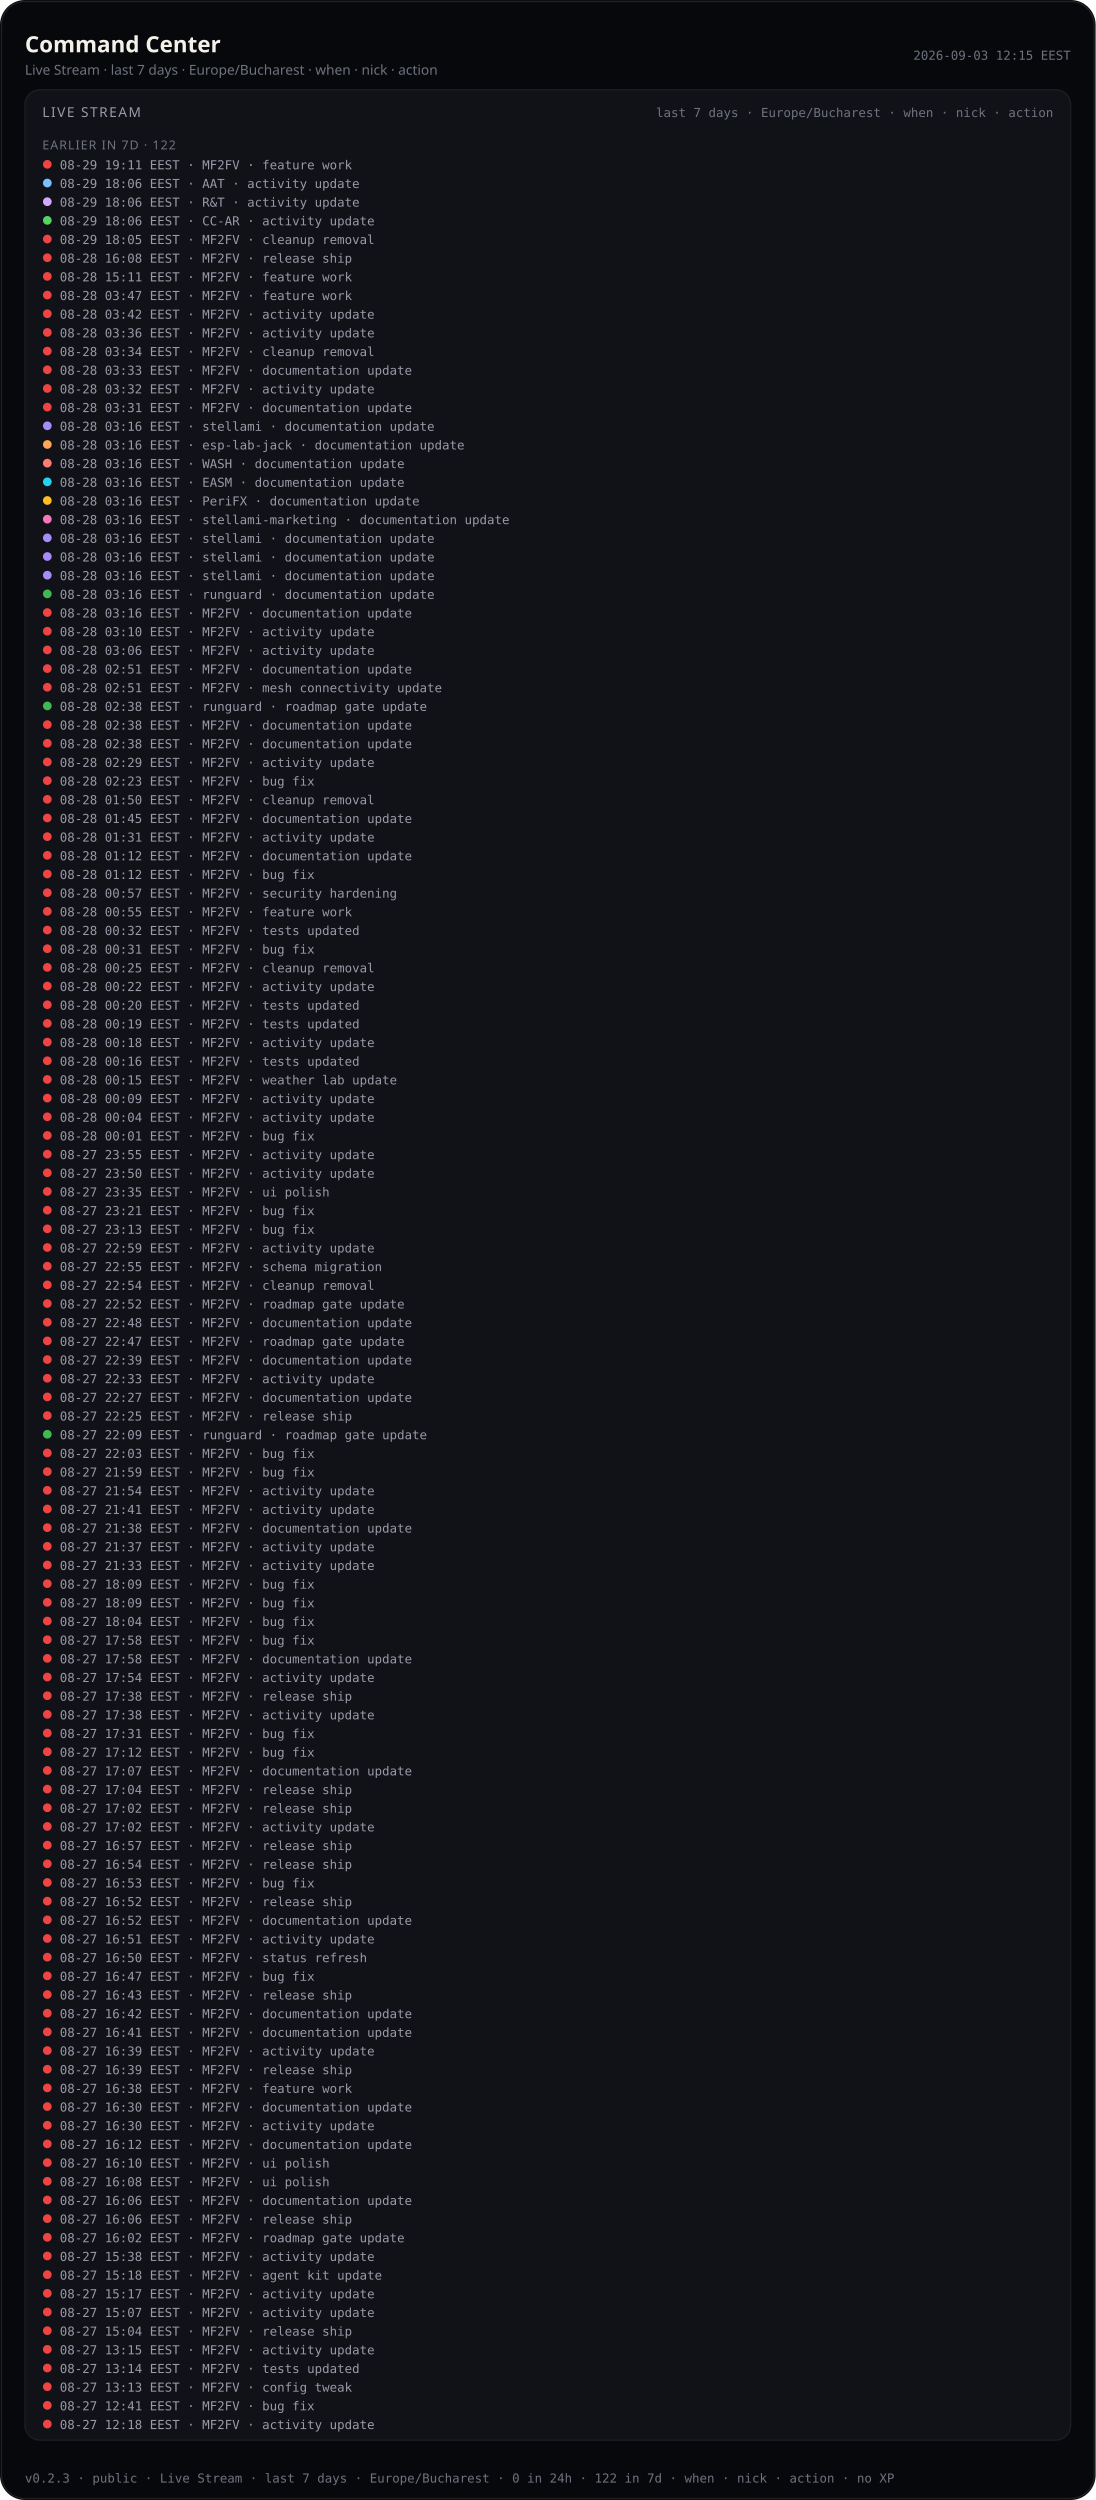
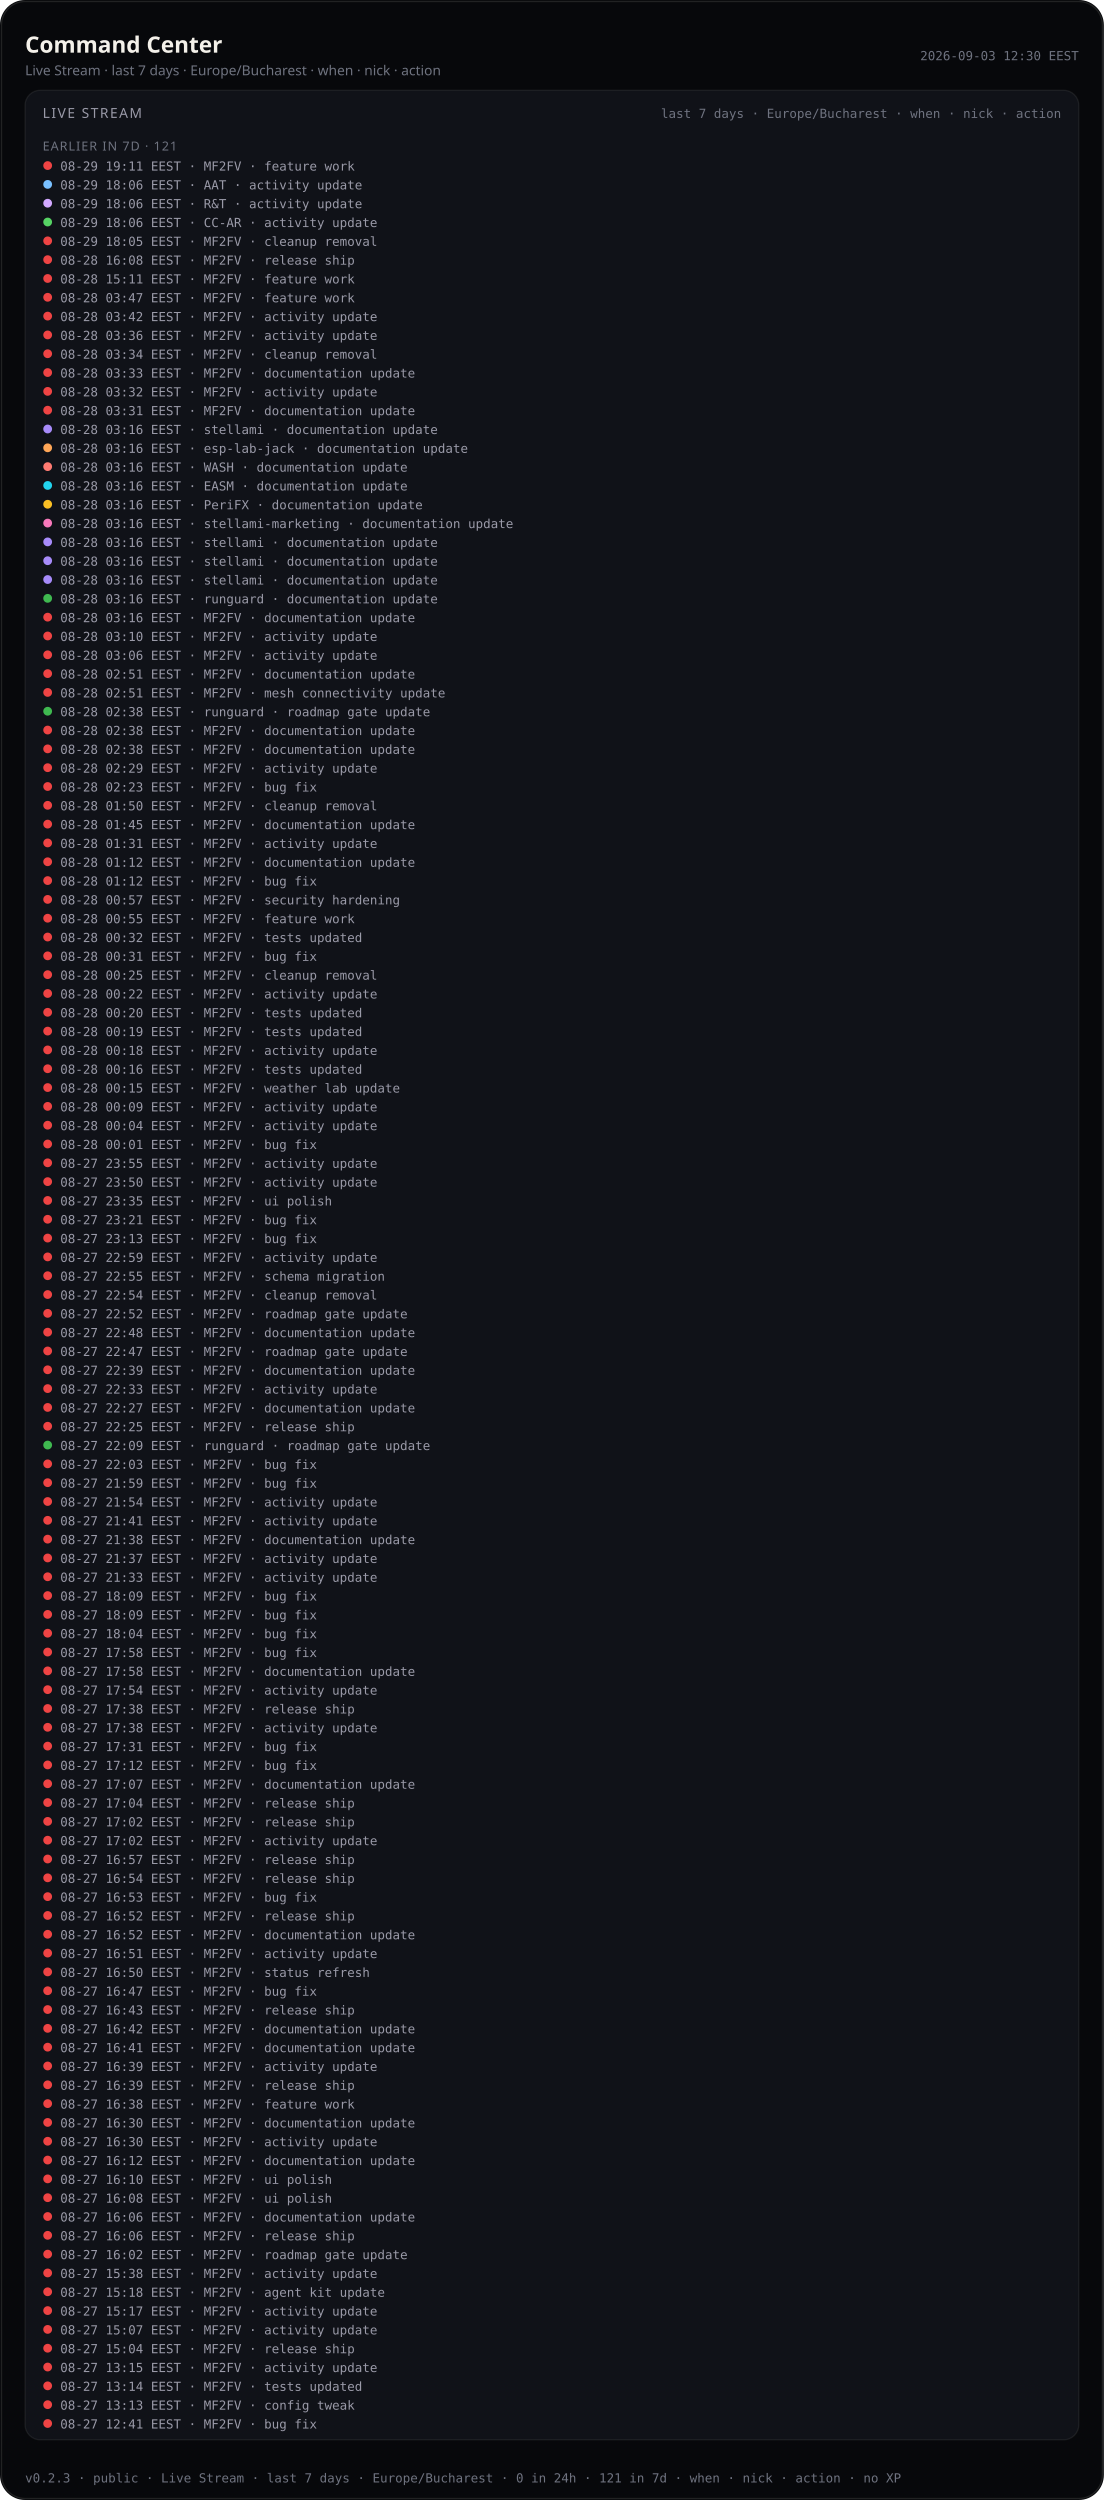
- <svg xmlns="http://www.w3.org/2000/svg" viewBox="0 0 880 2008.0" width="880" height="2008.0" role="img" aria-label="Command Center — Live Stream last 7 days (public)">
-   <rect width="880" height="2008.0" rx="20" fill="#07080b" />
-   <rect x="1.2" y="1.2" width="877.6" height="2005.6" rx="18.8" fill="none" stroke="rgba(232,228,214,0.12)" />
+ <svg xmlns="http://www.w3.org/2000/svg" viewBox="0 0 880 1993.0" width="880" height="1993.0" role="img" aria-label="Command Center — Live Stream last 7 days (public)">
+   <rect width="880" height="1993.0" rx="20" fill="#07080b" />
+   <rect x="1.2" y="1.2" width="877.6" height="1990.6" rx="18.8" fill="none" stroke="rgba(232,228,214,0.12)" />
  <text x="20" y="42" fill="#f4f1ea" font-size="18" font-family="ui-sans-serif, system-ui, sans-serif" font-weight="600">Command Center</text>
  <text x="20" y="60" fill="#6f7380" font-size="11" font-family="ui-sans-serif, system-ui, sans-serif">Live Stream · last 7 days · Europe/Bucharest · when · nick · action</text>
-   <text x="860" y="48" fill="#6f7380" font-size="10" text-anchor="end" font-family="ui-monospace, SFMono-Regular, monospace">2026-09-03 12:15 EEST</text>
-   <rect x="20" y="72" width="840" height="1888.0" rx="12" fill="#101218" stroke="rgba(232,228,214,0.08)" />
+   <text x="860" y="48" fill="#6f7380" font-size="10" text-anchor="end" font-family="ui-monospace, SFMono-Regular, monospace">2026-09-03 12:30 EEST</text>
+   <rect x="20" y="72" width="840" height="1873.0" rx="12" fill="#101218" stroke="rgba(232,228,214,0.08)" />
  <text x="34" y="94" fill="#9a9aa8" font-size="11" font-family="ui-sans-serif, system-ui, sans-serif" letter-spacing="1.2">LIVE STREAM</text>
  <text x="846" y="94" fill="#6f7380" font-size="10" text-anchor="end" font-family="ui-monospace, SFMono-Regular, monospace">last 7 days · Europe/Bucharest · when · nick · action</text>
  <defs>
    <clipPath id="live-stream-clip-pub">
-       <rect x="20" y="72" width="840" height="1888.0" />
+       <rect x="20" y="72" width="840" height="1873.0" />
    </clipPath>
  </defs>
  <g clip-path="url(#live-stream-clip-pub)">
-     <text x="34" y="120" fill="#6f7380" font-size="10" font-family="ui-sans-serif, system-ui, sans-serif" letter-spacing="0.8">EARLIER IN 7D · 122</text>
+     <text x="34" y="120" fill="#6f7380" font-size="10" font-family="ui-sans-serif, system-ui, sans-serif" letter-spacing="0.8">EARLIER IN 7D · 121</text>
    <circle cx="38" cy="132.0" r="3.5" fill="#ef4444" />
    <text x="48" y="136.0" fill="#9a9aa8" font-size="10" font-family="ui-monospace, SFMono-Regular, monospace">08-29 19:11 EEST · MF2FV · feature work</text>
    <circle cx="38" cy="147.0" r="3.5" fill="#79c0ff" />
    <text x="48" y="151.0" fill="#9a9aa8" font-size="10" font-family="ui-monospace, SFMono-Regular, monospace">08-29 18:06 EEST · AAT · activity update</text>
    <circle cx="38" cy="162.0" r="3.5" fill="#d2a8ff" />
    <text x="48" y="166.0" fill="#9a9aa8" font-size="10" font-family="ui-monospace, SFMono-Regular, monospace">08-29 18:06 EEST · R&amp;T · activity update</text>
    <circle cx="38" cy="177.0" r="3.5" fill="#56d364" />
    <text x="48" y="181.0" fill="#9a9aa8" font-size="10" font-family="ui-monospace, SFMono-Regular, monospace">08-29 18:06 EEST · CC-AR · activity update</text>
    <circle cx="38" cy="192.0" r="3.5" fill="#ef4444" />
    <text x="48" y="196.0" fill="#9a9aa8" font-size="10" font-family="ui-monospace, SFMono-Regular, monospace">08-29 18:05 EEST · MF2FV · cleanup removal</text>
    <circle cx="38" cy="207.0" r="3.5" fill="#ef4444" />
    <text x="48" y="211.0" fill="#9a9aa8" font-size="10" font-family="ui-monospace, SFMono-Regular, monospace">08-28 16:08 EEST · MF2FV · release ship</text>
    <circle cx="38" cy="222.0" r="3.5" fill="#ef4444" />
    <text x="48" y="226.0" fill="#9a9aa8" font-size="10" font-family="ui-monospace, SFMono-Regular, monospace">08-28 15:11 EEST · MF2FV · feature work</text>
    <circle cx="38" cy="237.0" r="3.5" fill="#ef4444" />
    <text x="48" y="241.0" fill="#9a9aa8" font-size="10" font-family="ui-monospace, SFMono-Regular, monospace">08-28 03:47 EEST · MF2FV · feature work</text>
    <circle cx="38" cy="252.0" r="3.5" fill="#ef4444" />
    <text x="48" y="256.0" fill="#9a9aa8" font-size="10" font-family="ui-monospace, SFMono-Regular, monospace">08-28 03:42 EEST · MF2FV · activity update</text>
    <circle cx="38" cy="267.0" r="3.5" fill="#ef4444" />
    <text x="48" y="271.0" fill="#9a9aa8" font-size="10" font-family="ui-monospace, SFMono-Regular, monospace">08-28 03:36 EEST · MF2FV · activity update</text>
    <circle cx="38" cy="282.0" r="3.5" fill="#ef4444" />
    <text x="48" y="286.0" fill="#9a9aa8" font-size="10" font-family="ui-monospace, SFMono-Regular, monospace">08-28 03:34 EEST · MF2FV · cleanup removal</text>
    <circle cx="38" cy="297.0" r="3.5" fill="#ef4444" />
    <text x="48" y="301.0" fill="#9a9aa8" font-size="10" font-family="ui-monospace, SFMono-Regular, monospace">08-28 03:33 EEST · MF2FV · documentation update</text>
    <circle cx="38" cy="312.0" r="3.5" fill="#ef4444" />
    <text x="48" y="316.0" fill="#9a9aa8" font-size="10" font-family="ui-monospace, SFMono-Regular, monospace">08-28 03:32 EEST · MF2FV · activity update</text>
    <circle cx="38" cy="327.0" r="3.5" fill="#ef4444" />
    <text x="48" y="331.0" fill="#9a9aa8" font-size="10" font-family="ui-monospace, SFMono-Regular, monospace">08-28 03:31 EEST · MF2FV · documentation update</text>
    <circle cx="38" cy="342.0" r="3.5" fill="#a78bfa" />
    <text x="48" y="346.0" fill="#9a9aa8" font-size="10" font-family="ui-monospace, SFMono-Regular, monospace">08-28 03:16 EEST · stellami · documentation update</text>
    <circle cx="38" cy="357.0" r="3.5" fill="#ffa657" />
    <text x="48" y="361.0" fill="#9a9aa8" font-size="10" font-family="ui-monospace, SFMono-Regular, monospace">08-28 03:16 EEST · esp-lab-jack · documentation update</text>
    <circle cx="38" cy="372.0" r="3.5" fill="#ff7b72" />
    <text x="48" y="376.0" fill="#9a9aa8" font-size="10" font-family="ui-monospace, SFMono-Regular, monospace">08-28 03:16 EEST · WASH · documentation update</text>
    <circle cx="38" cy="387.0" r="3.5" fill="#22d3ee" />
    <text x="48" y="391.0" fill="#9a9aa8" font-size="10" font-family="ui-monospace, SFMono-Regular, monospace">08-28 03:16 EEST · EASM · documentation update</text>
    <circle cx="38" cy="402.0" r="3.5" fill="#fbbf24" />
    <text x="48" y="406.0" fill="#9a9aa8" font-size="10" font-family="ui-monospace, SFMono-Regular, monospace">08-28 03:16 EEST · PeriFX · documentation update</text>
    <circle cx="38" cy="417.0" r="3.5" fill="#f778ba" />
    <text x="48" y="421.0" fill="#9a9aa8" font-size="10" font-family="ui-monospace, SFMono-Regular, monospace">08-28 03:16 EEST · stellami-marketing · documentation update</text>
    <circle cx="38" cy="432.0" r="3.5" fill="#a78bfa" />
    <text x="48" y="436.0" fill="#9a9aa8" font-size="10" font-family="ui-monospace, SFMono-Regular, monospace">08-28 03:16 EEST · stellami · documentation update</text>
    <circle cx="38" cy="447.0" r="3.5" fill="#a78bfa" />
    <text x="48" y="451.0" fill="#9a9aa8" font-size="10" font-family="ui-monospace, SFMono-Regular, monospace">08-28 03:16 EEST · stellami · documentation update</text>
    <circle cx="38" cy="462.0" r="3.5" fill="#a78bfa" />
    <text x="48" y="466.0" fill="#9a9aa8" font-size="10" font-family="ui-monospace, SFMono-Regular, monospace">08-28 03:16 EEST · stellami · documentation update</text>
    <circle cx="38" cy="477.0" r="3.5" fill="#3fb950" />
    <text x="48" y="481.0" fill="#9a9aa8" font-size="10" font-family="ui-monospace, SFMono-Regular, monospace">08-28 03:16 EEST · runguard · documentation update</text>
    <circle cx="38" cy="492.0" r="3.5" fill="#ef4444" />
    <text x="48" y="496.0" fill="#9a9aa8" font-size="10" font-family="ui-monospace, SFMono-Regular, monospace">08-28 03:16 EEST · MF2FV · documentation update</text>
    <circle cx="38" cy="507.0" r="3.5" fill="#ef4444" />
    <text x="48" y="511.0" fill="#9a9aa8" font-size="10" font-family="ui-monospace, SFMono-Regular, monospace">08-28 03:10 EEST · MF2FV · activity update</text>
    <circle cx="38" cy="522.0" r="3.5" fill="#ef4444" />
    <text x="48" y="526.0" fill="#9a9aa8" font-size="10" font-family="ui-monospace, SFMono-Regular, monospace">08-28 03:06 EEST · MF2FV · activity update</text>
    <circle cx="38" cy="537.0" r="3.5" fill="#ef4444" />
    <text x="48" y="541.0" fill="#9a9aa8" font-size="10" font-family="ui-monospace, SFMono-Regular, monospace">08-28 02:51 EEST · MF2FV · documentation update</text>
    <circle cx="38" cy="552.0" r="3.5" fill="#ef4444" />
    <text x="48" y="556.0" fill="#9a9aa8" font-size="10" font-family="ui-monospace, SFMono-Regular, monospace">08-28 02:51 EEST · MF2FV · mesh connectivity update</text>
    <circle cx="38" cy="567.0" r="3.5" fill="#3fb950" />
    <text x="48" y="571.0" fill="#9a9aa8" font-size="10" font-family="ui-monospace, SFMono-Regular, monospace">08-28 02:38 EEST · runguard · roadmap gate update</text>
    <circle cx="38" cy="582.0" r="3.5" fill="#ef4444" />
    <text x="48" y="586.0" fill="#9a9aa8" font-size="10" font-family="ui-monospace, SFMono-Regular, monospace">08-28 02:38 EEST · MF2FV · documentation update</text>
    <circle cx="38" cy="597.0" r="3.5" fill="#ef4444" />
    <text x="48" y="601.0" fill="#9a9aa8" font-size="10" font-family="ui-monospace, SFMono-Regular, monospace">08-28 02:38 EEST · MF2FV · documentation update</text>
    <circle cx="38" cy="612.0" r="3.5" fill="#ef4444" />
    <text x="48" y="616.0" fill="#9a9aa8" font-size="10" font-family="ui-monospace, SFMono-Regular, monospace">08-28 02:29 EEST · MF2FV · activity update</text>
    <circle cx="38" cy="627.0" r="3.5" fill="#ef4444" />
    <text x="48" y="631.0" fill="#9a9aa8" font-size="10" font-family="ui-monospace, SFMono-Regular, monospace">08-28 02:23 EEST · MF2FV · bug fix</text>
    <circle cx="38" cy="642.0" r="3.5" fill="#ef4444" />
    <text x="48" y="646.0" fill="#9a9aa8" font-size="10" font-family="ui-monospace, SFMono-Regular, monospace">08-28 01:50 EEST · MF2FV · cleanup removal</text>
    <circle cx="38" cy="657.0" r="3.5" fill="#ef4444" />
    <text x="48" y="661.0" fill="#9a9aa8" font-size="10" font-family="ui-monospace, SFMono-Regular, monospace">08-28 01:45 EEST · MF2FV · documentation update</text>
    <circle cx="38" cy="672.0" r="3.5" fill="#ef4444" />
    <text x="48" y="676.0" fill="#9a9aa8" font-size="10" font-family="ui-monospace, SFMono-Regular, monospace">08-28 01:31 EEST · MF2FV · activity update</text>
    <circle cx="38" cy="687.0" r="3.5" fill="#ef4444" />
    <text x="48" y="691.0" fill="#9a9aa8" font-size="10" font-family="ui-monospace, SFMono-Regular, monospace">08-28 01:12 EEST · MF2FV · documentation update</text>
    <circle cx="38" cy="702.0" r="3.5" fill="#ef4444" />
    <text x="48" y="706.0" fill="#9a9aa8" font-size="10" font-family="ui-monospace, SFMono-Regular, monospace">08-28 01:12 EEST · MF2FV · bug fix</text>
    <circle cx="38" cy="717.0" r="3.5" fill="#ef4444" />
    <text x="48" y="721.0" fill="#9a9aa8" font-size="10" font-family="ui-monospace, SFMono-Regular, monospace">08-28 00:57 EEST · MF2FV · security hardening</text>
    <circle cx="38" cy="732.0" r="3.5" fill="#ef4444" />
    <text x="48" y="736.0" fill="#9a9aa8" font-size="10" font-family="ui-monospace, SFMono-Regular, monospace">08-28 00:55 EEST · MF2FV · feature work</text>
    <circle cx="38" cy="747.0" r="3.5" fill="#ef4444" />
    <text x="48" y="751.0" fill="#9a9aa8" font-size="10" font-family="ui-monospace, SFMono-Regular, monospace">08-28 00:32 EEST · MF2FV · tests updated</text>
    <circle cx="38" cy="762.0" r="3.5" fill="#ef4444" />
    <text x="48" y="766.0" fill="#9a9aa8" font-size="10" font-family="ui-monospace, SFMono-Regular, monospace">08-28 00:31 EEST · MF2FV · bug fix</text>
    <circle cx="38" cy="777.0" r="3.5" fill="#ef4444" />
    <text x="48" y="781.0" fill="#9a9aa8" font-size="10" font-family="ui-monospace, SFMono-Regular, monospace">08-28 00:25 EEST · MF2FV · cleanup removal</text>
    <circle cx="38" cy="792.0" r="3.5" fill="#ef4444" />
    <text x="48" y="796.0" fill="#9a9aa8" font-size="10" font-family="ui-monospace, SFMono-Regular, monospace">08-28 00:22 EEST · MF2FV · activity update</text>
    <circle cx="38" cy="807.0" r="3.5" fill="#ef4444" />
    <text x="48" y="811.0" fill="#9a9aa8" font-size="10" font-family="ui-monospace, SFMono-Regular, monospace">08-28 00:20 EEST · MF2FV · tests updated</text>
    <circle cx="38" cy="822.0" r="3.5" fill="#ef4444" />
    <text x="48" y="826.0" fill="#9a9aa8" font-size="10" font-family="ui-monospace, SFMono-Regular, monospace">08-28 00:19 EEST · MF2FV · tests updated</text>
    <circle cx="38" cy="837.0" r="3.5" fill="#ef4444" />
    <text x="48" y="841.0" fill="#9a9aa8" font-size="10" font-family="ui-monospace, SFMono-Regular, monospace">08-28 00:18 EEST · MF2FV · activity update</text>
    <circle cx="38" cy="852.0" r="3.5" fill="#ef4444" />
    <text x="48" y="856.0" fill="#9a9aa8" font-size="10" font-family="ui-monospace, SFMono-Regular, monospace">08-28 00:16 EEST · MF2FV · tests updated</text>
    <circle cx="38" cy="867.0" r="3.5" fill="#ef4444" />
    <text x="48" y="871.0" fill="#9a9aa8" font-size="10" font-family="ui-monospace, SFMono-Regular, monospace">08-28 00:15 EEST · MF2FV · weather lab update</text>
    <circle cx="38" cy="882.0" r="3.5" fill="#ef4444" />
    <text x="48" y="886.0" fill="#9a9aa8" font-size="10" font-family="ui-monospace, SFMono-Regular, monospace">08-28 00:09 EEST · MF2FV · activity update</text>
    <circle cx="38" cy="897.0" r="3.5" fill="#ef4444" />
    <text x="48" y="901.0" fill="#9a9aa8" font-size="10" font-family="ui-monospace, SFMono-Regular, monospace">08-28 00:04 EEST · MF2FV · activity update</text>
    <circle cx="38" cy="912.0" r="3.5" fill="#ef4444" />
    <text x="48" y="916.0" fill="#9a9aa8" font-size="10" font-family="ui-monospace, SFMono-Regular, monospace">08-28 00:01 EEST · MF2FV · bug fix</text>
    <circle cx="38" cy="927.0" r="3.5" fill="#ef4444" />
    <text x="48" y="931.0" fill="#9a9aa8" font-size="10" font-family="ui-monospace, SFMono-Regular, monospace">08-27 23:55 EEST · MF2FV · activity update</text>
    <circle cx="38" cy="942.0" r="3.5" fill="#ef4444" />
    <text x="48" y="946.0" fill="#9a9aa8" font-size="10" font-family="ui-monospace, SFMono-Regular, monospace">08-27 23:50 EEST · MF2FV · activity update</text>
    <circle cx="38" cy="957.0" r="3.5" fill="#ef4444" />
    <text x="48" y="961.0" fill="#9a9aa8" font-size="10" font-family="ui-monospace, SFMono-Regular, monospace">08-27 23:35 EEST · MF2FV · ui polish</text>
    <circle cx="38" cy="972.0" r="3.5" fill="#ef4444" />
    <text x="48" y="976.0" fill="#9a9aa8" font-size="10" font-family="ui-monospace, SFMono-Regular, monospace">08-27 23:21 EEST · MF2FV · bug fix</text>
    <circle cx="38" cy="987.0" r="3.5" fill="#ef4444" />
    <text x="48" y="991.0" fill="#9a9aa8" font-size="10" font-family="ui-monospace, SFMono-Regular, monospace">08-27 23:13 EEST · MF2FV · bug fix</text>
    <circle cx="38" cy="1002.0" r="3.5" fill="#ef4444" />
    <text x="48" y="1006.0" fill="#9a9aa8" font-size="10" font-family="ui-monospace, SFMono-Regular, monospace">08-27 22:59 EEST · MF2FV · activity update</text>
    <circle cx="38" cy="1017.0" r="3.5" fill="#ef4444" />
    <text x="48" y="1021.0" fill="#9a9aa8" font-size="10" font-family="ui-monospace, SFMono-Regular, monospace">08-27 22:55 EEST · MF2FV · schema migration</text>
    <circle cx="38" cy="1032.0" r="3.5" fill="#ef4444" />
    <text x="48" y="1036.0" fill="#9a9aa8" font-size="10" font-family="ui-monospace, SFMono-Regular, monospace">08-27 22:54 EEST · MF2FV · cleanup removal</text>
    <circle cx="38" cy="1047.0" r="3.5" fill="#ef4444" />
    <text x="48" y="1051.0" fill="#9a9aa8" font-size="10" font-family="ui-monospace, SFMono-Regular, monospace">08-27 22:52 EEST · MF2FV · roadmap gate update</text>
    <circle cx="38" cy="1062.0" r="3.5" fill="#ef4444" />
    <text x="48" y="1066.0" fill="#9a9aa8" font-size="10" font-family="ui-monospace, SFMono-Regular, monospace">08-27 22:48 EEST · MF2FV · documentation update</text>
    <circle cx="38" cy="1077.0" r="3.5" fill="#ef4444" />
    <text x="48" y="1081.0" fill="#9a9aa8" font-size="10" font-family="ui-monospace, SFMono-Regular, monospace">08-27 22:47 EEST · MF2FV · roadmap gate update</text>
    <circle cx="38" cy="1092.0" r="3.5" fill="#ef4444" />
    <text x="48" y="1096.0" fill="#9a9aa8" font-size="10" font-family="ui-monospace, SFMono-Regular, monospace">08-27 22:39 EEST · MF2FV · documentation update</text>
    <circle cx="38" cy="1107.0" r="3.5" fill="#ef4444" />
    <text x="48" y="1111.0" fill="#9a9aa8" font-size="10" font-family="ui-monospace, SFMono-Regular, monospace">08-27 22:33 EEST · MF2FV · activity update</text>
    <circle cx="38" cy="1122.0" r="3.5" fill="#ef4444" />
    <text x="48" y="1126.0" fill="#9a9aa8" font-size="10" font-family="ui-monospace, SFMono-Regular, monospace">08-27 22:27 EEST · MF2FV · documentation update</text>
    <circle cx="38" cy="1137.0" r="3.5" fill="#ef4444" />
    <text x="48" y="1141.0" fill="#9a9aa8" font-size="10" font-family="ui-monospace, SFMono-Regular, monospace">08-27 22:25 EEST · MF2FV · release ship</text>
    <circle cx="38" cy="1152.0" r="3.5" fill="#3fb950" />
    <text x="48" y="1156.0" fill="#9a9aa8" font-size="10" font-family="ui-monospace, SFMono-Regular, monospace">08-27 22:09 EEST · runguard · roadmap gate update</text>
    <circle cx="38" cy="1167.0" r="3.5" fill="#ef4444" />
    <text x="48" y="1171.0" fill="#9a9aa8" font-size="10" font-family="ui-monospace, SFMono-Regular, monospace">08-27 22:03 EEST · MF2FV · bug fix</text>
    <circle cx="38" cy="1182.0" r="3.5" fill="#ef4444" />
    <text x="48" y="1186.0" fill="#9a9aa8" font-size="10" font-family="ui-monospace, SFMono-Regular, monospace">08-27 21:59 EEST · MF2FV · bug fix</text>
    <circle cx="38" cy="1197.0" r="3.5" fill="#ef4444" />
    <text x="48" y="1201.0" fill="#9a9aa8" font-size="10" font-family="ui-monospace, SFMono-Regular, monospace">08-27 21:54 EEST · MF2FV · activity update</text>
    <circle cx="38" cy="1212.0" r="3.5" fill="#ef4444" />
    <text x="48" y="1216.0" fill="#9a9aa8" font-size="10" font-family="ui-monospace, SFMono-Regular, monospace">08-27 21:41 EEST · MF2FV · activity update</text>
    <circle cx="38" cy="1227.0" r="3.5" fill="#ef4444" />
    <text x="48" y="1231.0" fill="#9a9aa8" font-size="10" font-family="ui-monospace, SFMono-Regular, monospace">08-27 21:38 EEST · MF2FV · documentation update</text>
    <circle cx="38" cy="1242.0" r="3.5" fill="#ef4444" />
    <text x="48" y="1246.0" fill="#9a9aa8" font-size="10" font-family="ui-monospace, SFMono-Regular, monospace">08-27 21:37 EEST · MF2FV · activity update</text>
    <circle cx="38" cy="1257.0" r="3.5" fill="#ef4444" />
    <text x="48" y="1261.0" fill="#9a9aa8" font-size="10" font-family="ui-monospace, SFMono-Regular, monospace">08-27 21:33 EEST · MF2FV · activity update</text>
    <circle cx="38" cy="1272.0" r="3.5" fill="#ef4444" />
    <text x="48" y="1276.0" fill="#9a9aa8" font-size="10" font-family="ui-monospace, SFMono-Regular, monospace">08-27 18:09 EEST · MF2FV · bug fix</text>
    <circle cx="38" cy="1287.0" r="3.5" fill="#ef4444" />
    <text x="48" y="1291.0" fill="#9a9aa8" font-size="10" font-family="ui-monospace, SFMono-Regular, monospace">08-27 18:09 EEST · MF2FV · bug fix</text>
    <circle cx="38" cy="1302.0" r="3.5" fill="#ef4444" />
    <text x="48" y="1306.0" fill="#9a9aa8" font-size="10" font-family="ui-monospace, SFMono-Regular, monospace">08-27 18:04 EEST · MF2FV · bug fix</text>
    <circle cx="38" cy="1317.0" r="3.5" fill="#ef4444" />
    <text x="48" y="1321.0" fill="#9a9aa8" font-size="10" font-family="ui-monospace, SFMono-Regular, monospace">08-27 17:58 EEST · MF2FV · bug fix</text>
    <circle cx="38" cy="1332.0" r="3.5" fill="#ef4444" />
    <text x="48" y="1336.0" fill="#9a9aa8" font-size="10" font-family="ui-monospace, SFMono-Regular, monospace">08-27 17:58 EEST · MF2FV · documentation update</text>
    <circle cx="38" cy="1347.0" r="3.5" fill="#ef4444" />
    <text x="48" y="1351.0" fill="#9a9aa8" font-size="10" font-family="ui-monospace, SFMono-Regular, monospace">08-27 17:54 EEST · MF2FV · activity update</text>
    <circle cx="38" cy="1362.0" r="3.5" fill="#ef4444" />
    <text x="48" y="1366.0" fill="#9a9aa8" font-size="10" font-family="ui-monospace, SFMono-Regular, monospace">08-27 17:38 EEST · MF2FV · release ship</text>
    <circle cx="38" cy="1377.0" r="3.5" fill="#ef4444" />
    <text x="48" y="1381.0" fill="#9a9aa8" font-size="10" font-family="ui-monospace, SFMono-Regular, monospace">08-27 17:38 EEST · MF2FV · activity update</text>
    <circle cx="38" cy="1392.0" r="3.5" fill="#ef4444" />
    <text x="48" y="1396.0" fill="#9a9aa8" font-size="10" font-family="ui-monospace, SFMono-Regular, monospace">08-27 17:31 EEST · MF2FV · bug fix</text>
    <circle cx="38" cy="1407.0" r="3.5" fill="#ef4444" />
    <text x="48" y="1411.0" fill="#9a9aa8" font-size="10" font-family="ui-monospace, SFMono-Regular, monospace">08-27 17:12 EEST · MF2FV · bug fix</text>
    <circle cx="38" cy="1422.0" r="3.5" fill="#ef4444" />
    <text x="48" y="1426.0" fill="#9a9aa8" font-size="10" font-family="ui-monospace, SFMono-Regular, monospace">08-27 17:07 EEST · MF2FV · documentation update</text>
    <circle cx="38" cy="1437.0" r="3.5" fill="#ef4444" />
    <text x="48" y="1441.0" fill="#9a9aa8" font-size="10" font-family="ui-monospace, SFMono-Regular, monospace">08-27 17:04 EEST · MF2FV · release ship</text>
    <circle cx="38" cy="1452.0" r="3.5" fill="#ef4444" />
    <text x="48" y="1456.0" fill="#9a9aa8" font-size="10" font-family="ui-monospace, SFMono-Regular, monospace">08-27 17:02 EEST · MF2FV · release ship</text>
    <circle cx="38" cy="1467.0" r="3.5" fill="#ef4444" />
    <text x="48" y="1471.0" fill="#9a9aa8" font-size="10" font-family="ui-monospace, SFMono-Regular, monospace">08-27 17:02 EEST · MF2FV · activity update</text>
    <circle cx="38" cy="1482.0" r="3.5" fill="#ef4444" />
    <text x="48" y="1486.0" fill="#9a9aa8" font-size="10" font-family="ui-monospace, SFMono-Regular, monospace">08-27 16:57 EEST · MF2FV · release ship</text>
    <circle cx="38" cy="1497.0" r="3.5" fill="#ef4444" />
    <text x="48" y="1501.0" fill="#9a9aa8" font-size="10" font-family="ui-monospace, SFMono-Regular, monospace">08-27 16:54 EEST · MF2FV · release ship</text>
    <circle cx="38" cy="1512.0" r="3.5" fill="#ef4444" />
    <text x="48" y="1516.0" fill="#9a9aa8" font-size="10" font-family="ui-monospace, SFMono-Regular, monospace">08-27 16:53 EEST · MF2FV · bug fix</text>
    <circle cx="38" cy="1527.0" r="3.5" fill="#ef4444" />
    <text x="48" y="1531.0" fill="#9a9aa8" font-size="10" font-family="ui-monospace, SFMono-Regular, monospace">08-27 16:52 EEST · MF2FV · release ship</text>
    <circle cx="38" cy="1542.0" r="3.5" fill="#ef4444" />
    <text x="48" y="1546.0" fill="#9a9aa8" font-size="10" font-family="ui-monospace, SFMono-Regular, monospace">08-27 16:52 EEST · MF2FV · documentation update</text>
    <circle cx="38" cy="1557.0" r="3.5" fill="#ef4444" />
    <text x="48" y="1561.0" fill="#9a9aa8" font-size="10" font-family="ui-monospace, SFMono-Regular, monospace">08-27 16:51 EEST · MF2FV · activity update</text>
    <circle cx="38" cy="1572.0" r="3.5" fill="#ef4444" />
    <text x="48" y="1576.0" fill="#9a9aa8" font-size="10" font-family="ui-monospace, SFMono-Regular, monospace">08-27 16:50 EEST · MF2FV · status refresh</text>
    <circle cx="38" cy="1587.0" r="3.5" fill="#ef4444" />
    <text x="48" y="1591.0" fill="#9a9aa8" font-size="10" font-family="ui-monospace, SFMono-Regular, monospace">08-27 16:47 EEST · MF2FV · bug fix</text>
    <circle cx="38" cy="1602.0" r="3.5" fill="#ef4444" />
    <text x="48" y="1606.0" fill="#9a9aa8" font-size="10" font-family="ui-monospace, SFMono-Regular, monospace">08-27 16:43 EEST · MF2FV · release ship</text>
    <circle cx="38" cy="1617.0" r="3.5" fill="#ef4444" />
    <text x="48" y="1621.0" fill="#9a9aa8" font-size="10" font-family="ui-monospace, SFMono-Regular, monospace">08-27 16:42 EEST · MF2FV · documentation update</text>
    <circle cx="38" cy="1632.0" r="3.5" fill="#ef4444" />
    <text x="48" y="1636.0" fill="#9a9aa8" font-size="10" font-family="ui-monospace, SFMono-Regular, monospace">08-27 16:41 EEST · MF2FV · documentation update</text>
    <circle cx="38" cy="1647.0" r="3.5" fill="#ef4444" />
    <text x="48" y="1651.0" fill="#9a9aa8" font-size="10" font-family="ui-monospace, SFMono-Regular, monospace">08-27 16:39 EEST · MF2FV · activity update</text>
    <circle cx="38" cy="1662.0" r="3.5" fill="#ef4444" />
    <text x="48" y="1666.0" fill="#9a9aa8" font-size="10" font-family="ui-monospace, SFMono-Regular, monospace">08-27 16:39 EEST · MF2FV · release ship</text>
    <circle cx="38" cy="1677.0" r="3.5" fill="#ef4444" />
    <text x="48" y="1681.0" fill="#9a9aa8" font-size="10" font-family="ui-monospace, SFMono-Regular, monospace">08-27 16:38 EEST · MF2FV · feature work</text>
    <circle cx="38" cy="1692.0" r="3.5" fill="#ef4444" />
    <text x="48" y="1696.0" fill="#9a9aa8" font-size="10" font-family="ui-monospace, SFMono-Regular, monospace">08-27 16:30 EEST · MF2FV · documentation update</text>
    <circle cx="38" cy="1707.0" r="3.5" fill="#ef4444" />
    <text x="48" y="1711.0" fill="#9a9aa8" font-size="10" font-family="ui-monospace, SFMono-Regular, monospace">08-27 16:30 EEST · MF2FV · activity update</text>
    <circle cx="38" cy="1722.0" r="3.5" fill="#ef4444" />
    <text x="48" y="1726.0" fill="#9a9aa8" font-size="10" font-family="ui-monospace, SFMono-Regular, monospace">08-27 16:12 EEST · MF2FV · documentation update</text>
    <circle cx="38" cy="1737.0" r="3.5" fill="#ef4444" />
    <text x="48" y="1741.0" fill="#9a9aa8" font-size="10" font-family="ui-monospace, SFMono-Regular, monospace">08-27 16:10 EEST · MF2FV · ui polish</text>
    <circle cx="38" cy="1752.0" r="3.5" fill="#ef4444" />
    <text x="48" y="1756.0" fill="#9a9aa8" font-size="10" font-family="ui-monospace, SFMono-Regular, monospace">08-27 16:08 EEST · MF2FV · ui polish</text>
    <circle cx="38" cy="1767.0" r="3.5" fill="#ef4444" />
    <text x="48" y="1771.0" fill="#9a9aa8" font-size="10" font-family="ui-monospace, SFMono-Regular, monospace">08-27 16:06 EEST · MF2FV · documentation update</text>
    <circle cx="38" cy="1782.0" r="3.5" fill="#ef4444" />
    <text x="48" y="1786.0" fill="#9a9aa8" font-size="10" font-family="ui-monospace, SFMono-Regular, monospace">08-27 16:06 EEST · MF2FV · release ship</text>
    <circle cx="38" cy="1797.0" r="3.5" fill="#ef4444" />
    <text x="48" y="1801.0" fill="#9a9aa8" font-size="10" font-family="ui-monospace, SFMono-Regular, monospace">08-27 16:02 EEST · MF2FV · roadmap gate update</text>
    <circle cx="38" cy="1812.0" r="3.5" fill="#ef4444" />
    <text x="48" y="1816.0" fill="#9a9aa8" font-size="10" font-family="ui-monospace, SFMono-Regular, monospace">08-27 15:38 EEST · MF2FV · activity update</text>
    <circle cx="38" cy="1827.0" r="3.5" fill="#ef4444" />
    <text x="48" y="1831.0" fill="#9a9aa8" font-size="10" font-family="ui-monospace, SFMono-Regular, monospace">08-27 15:18 EEST · MF2FV · agent kit update</text>
    <circle cx="38" cy="1842.0" r="3.5" fill="#ef4444" />
    <text x="48" y="1846.0" fill="#9a9aa8" font-size="10" font-family="ui-monospace, SFMono-Regular, monospace">08-27 15:17 EEST · MF2FV · activity update</text>
    <circle cx="38" cy="1857.0" r="3.5" fill="#ef4444" />
    <text x="48" y="1861.0" fill="#9a9aa8" font-size="10" font-family="ui-monospace, SFMono-Regular, monospace">08-27 15:07 EEST · MF2FV · activity update</text>
    <circle cx="38" cy="1872.0" r="3.5" fill="#ef4444" />
    <text x="48" y="1876.0" fill="#9a9aa8" font-size="10" font-family="ui-monospace, SFMono-Regular, monospace">08-27 15:04 EEST · MF2FV · release ship</text>
    <circle cx="38" cy="1887.0" r="3.5" fill="#ef4444" />
    <text x="48" y="1891.0" fill="#9a9aa8" font-size="10" font-family="ui-monospace, SFMono-Regular, monospace">08-27 13:15 EEST · MF2FV · activity update</text>
    <circle cx="38" cy="1902.0" r="3.5" fill="#ef4444" />
    <text x="48" y="1906.0" fill="#9a9aa8" font-size="10" font-family="ui-monospace, SFMono-Regular, monospace">08-27 13:14 EEST · MF2FV · tests updated</text>
    <circle cx="38" cy="1917.0" r="3.5" fill="#ef4444" />
    <text x="48" y="1921.0" fill="#9a9aa8" font-size="10" font-family="ui-monospace, SFMono-Regular, monospace">08-27 13:13 EEST · MF2FV · config tweak</text>
    <circle cx="38" cy="1932.0" r="3.5" fill="#ef4444" />
    <text x="48" y="1936.0" fill="#9a9aa8" font-size="10" font-family="ui-monospace, SFMono-Regular, monospace">08-27 12:41 EEST · MF2FV · bug fix</text>
-     <circle cx="38" cy="1947.0" r="3.5" fill="#ef4444" />
-     <text x="48" y="1951.0" fill="#9a9aa8" font-size="10" font-family="ui-monospace, SFMono-Regular, monospace">08-27 12:18 EEST · MF2FV · activity update</text>
  </g>
-   <text x="20" y="1994.0" fill="#6f7380" font-size="10" font-family="ui-monospace, SFMono-Regular, monospace">v0.2.3 · public · Live Stream · last 7 days · Europe/Bucharest · 0 in 24h · 122 in 7d · when · nick · action · no XP</text>
+   <text x="20" y="1979.0" fill="#6f7380" font-size="10" font-family="ui-monospace, SFMono-Regular, monospace">v0.2.3 · public · Live Stream · last 7 days · Europe/Bucharest · 0 in 24h · 121 in 7d · when · nick · action · no XP</text>
</svg>
